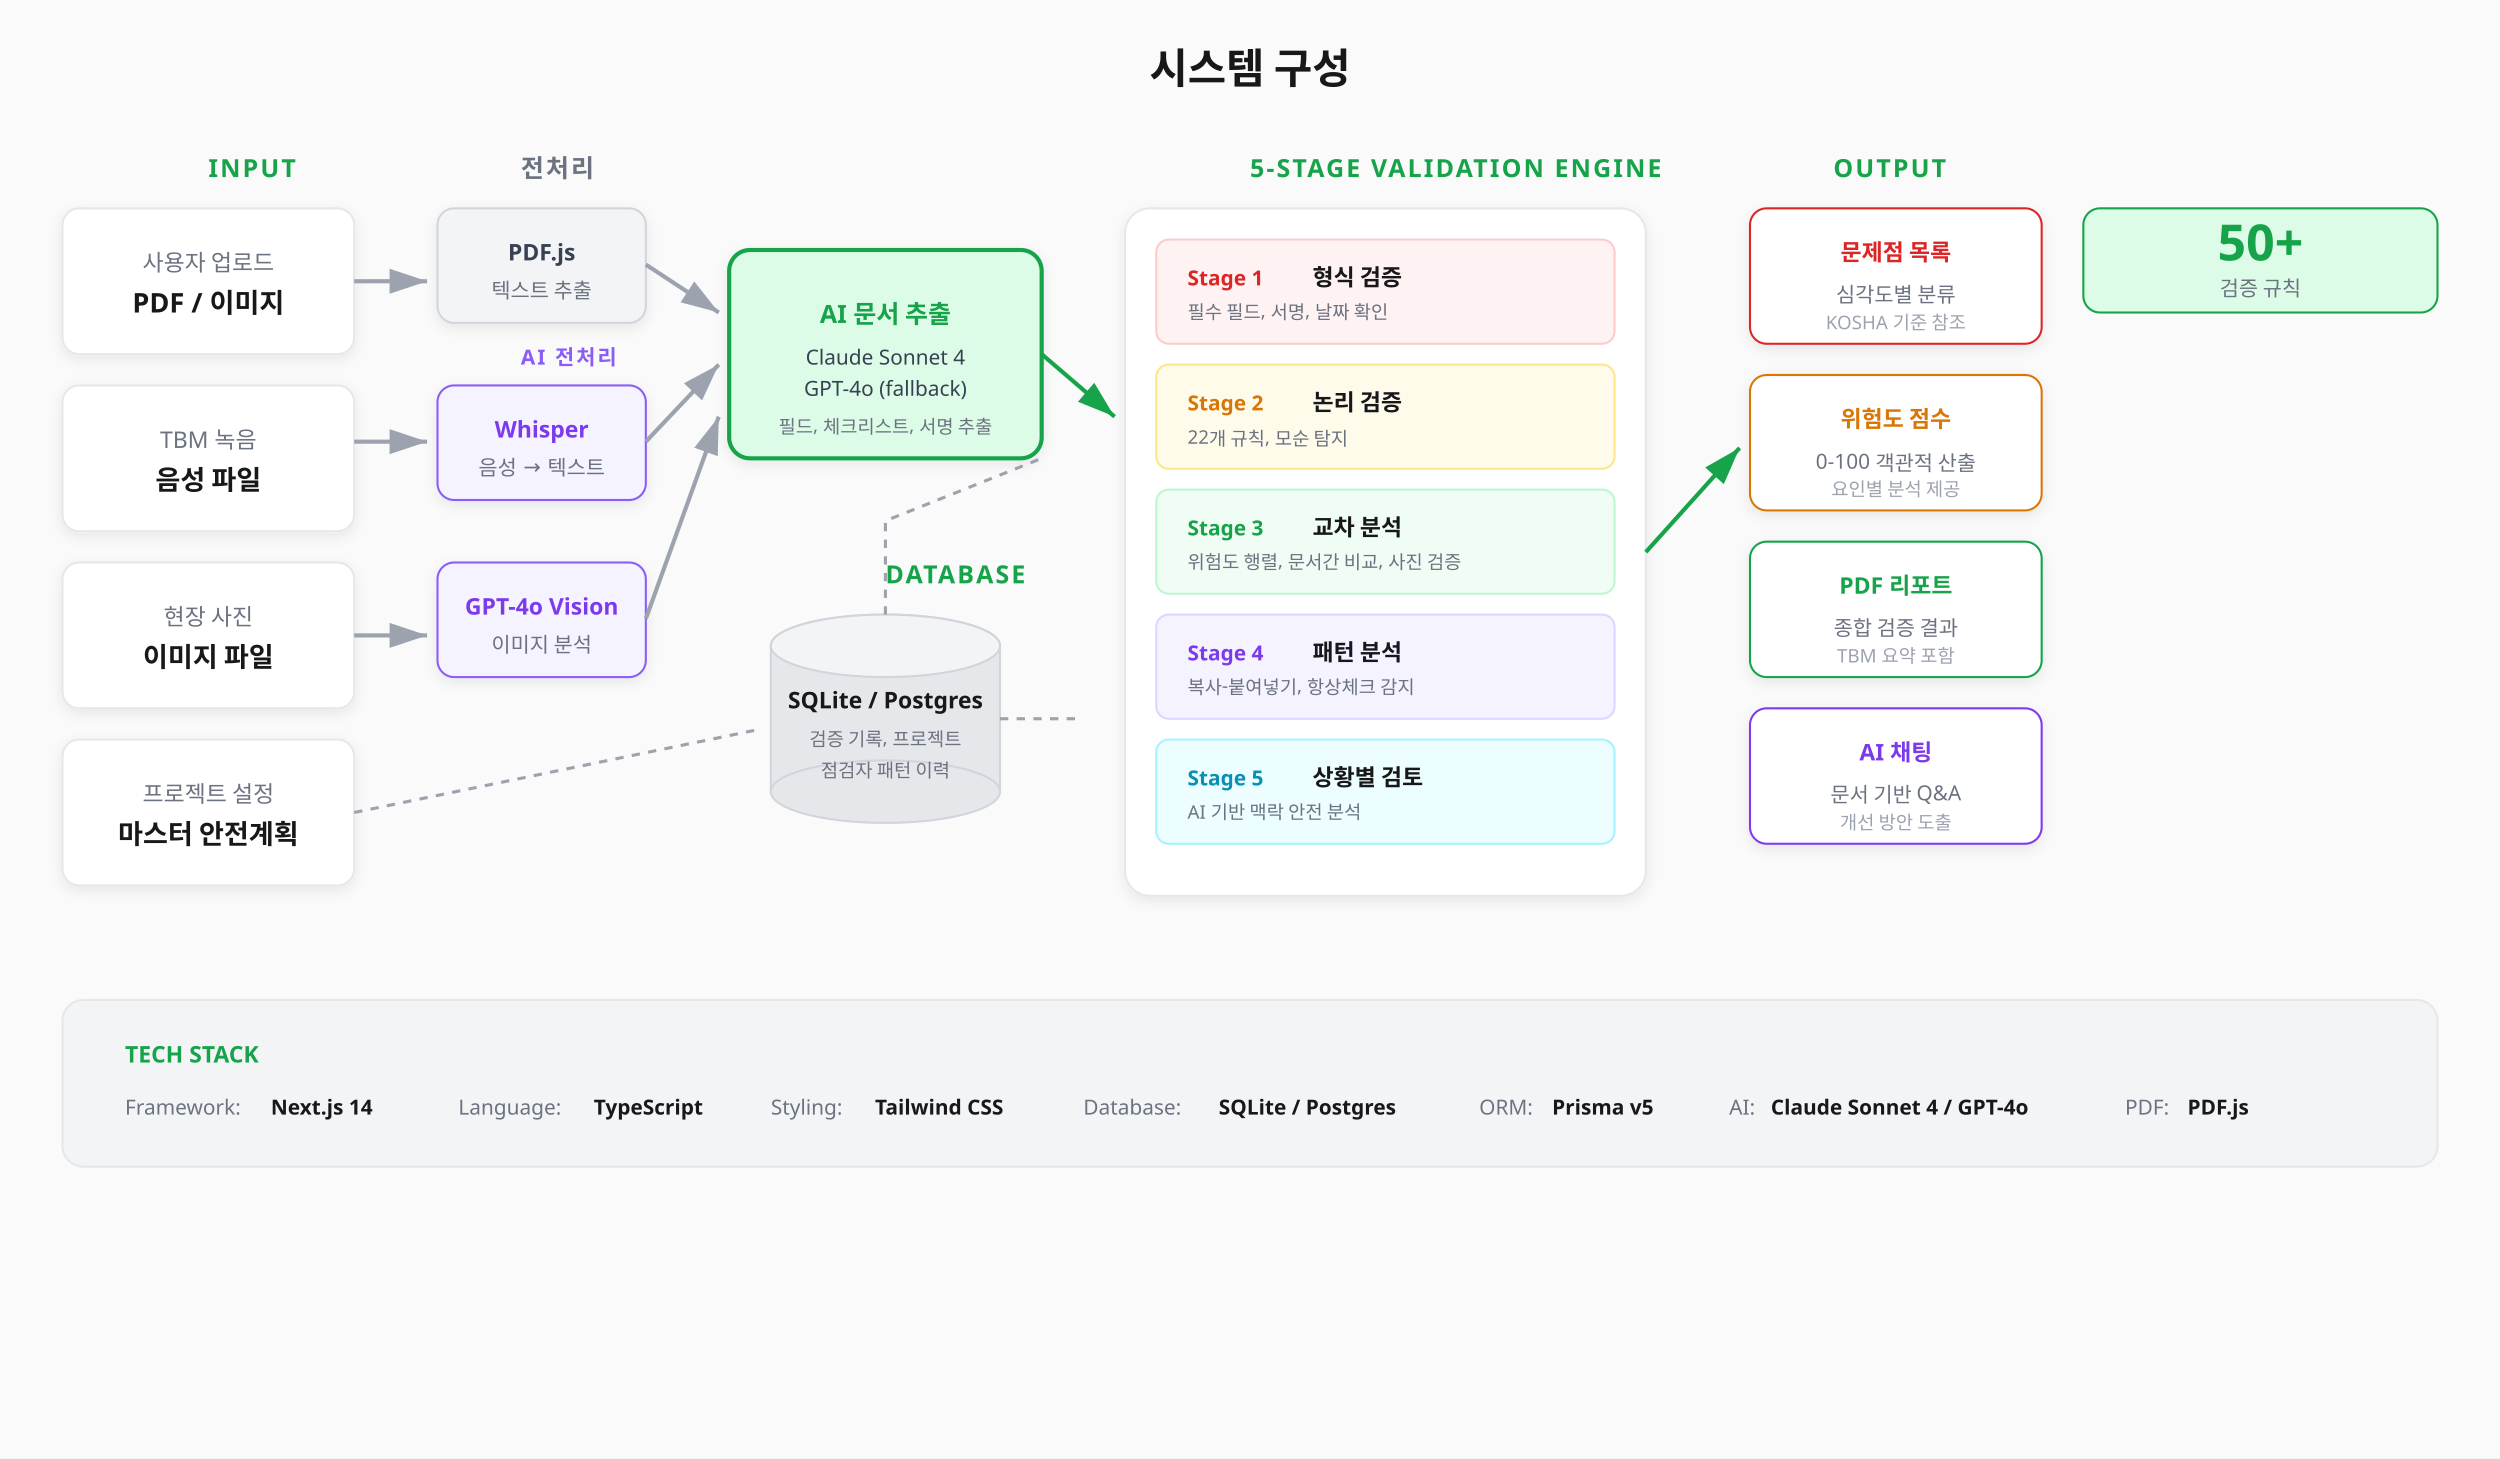
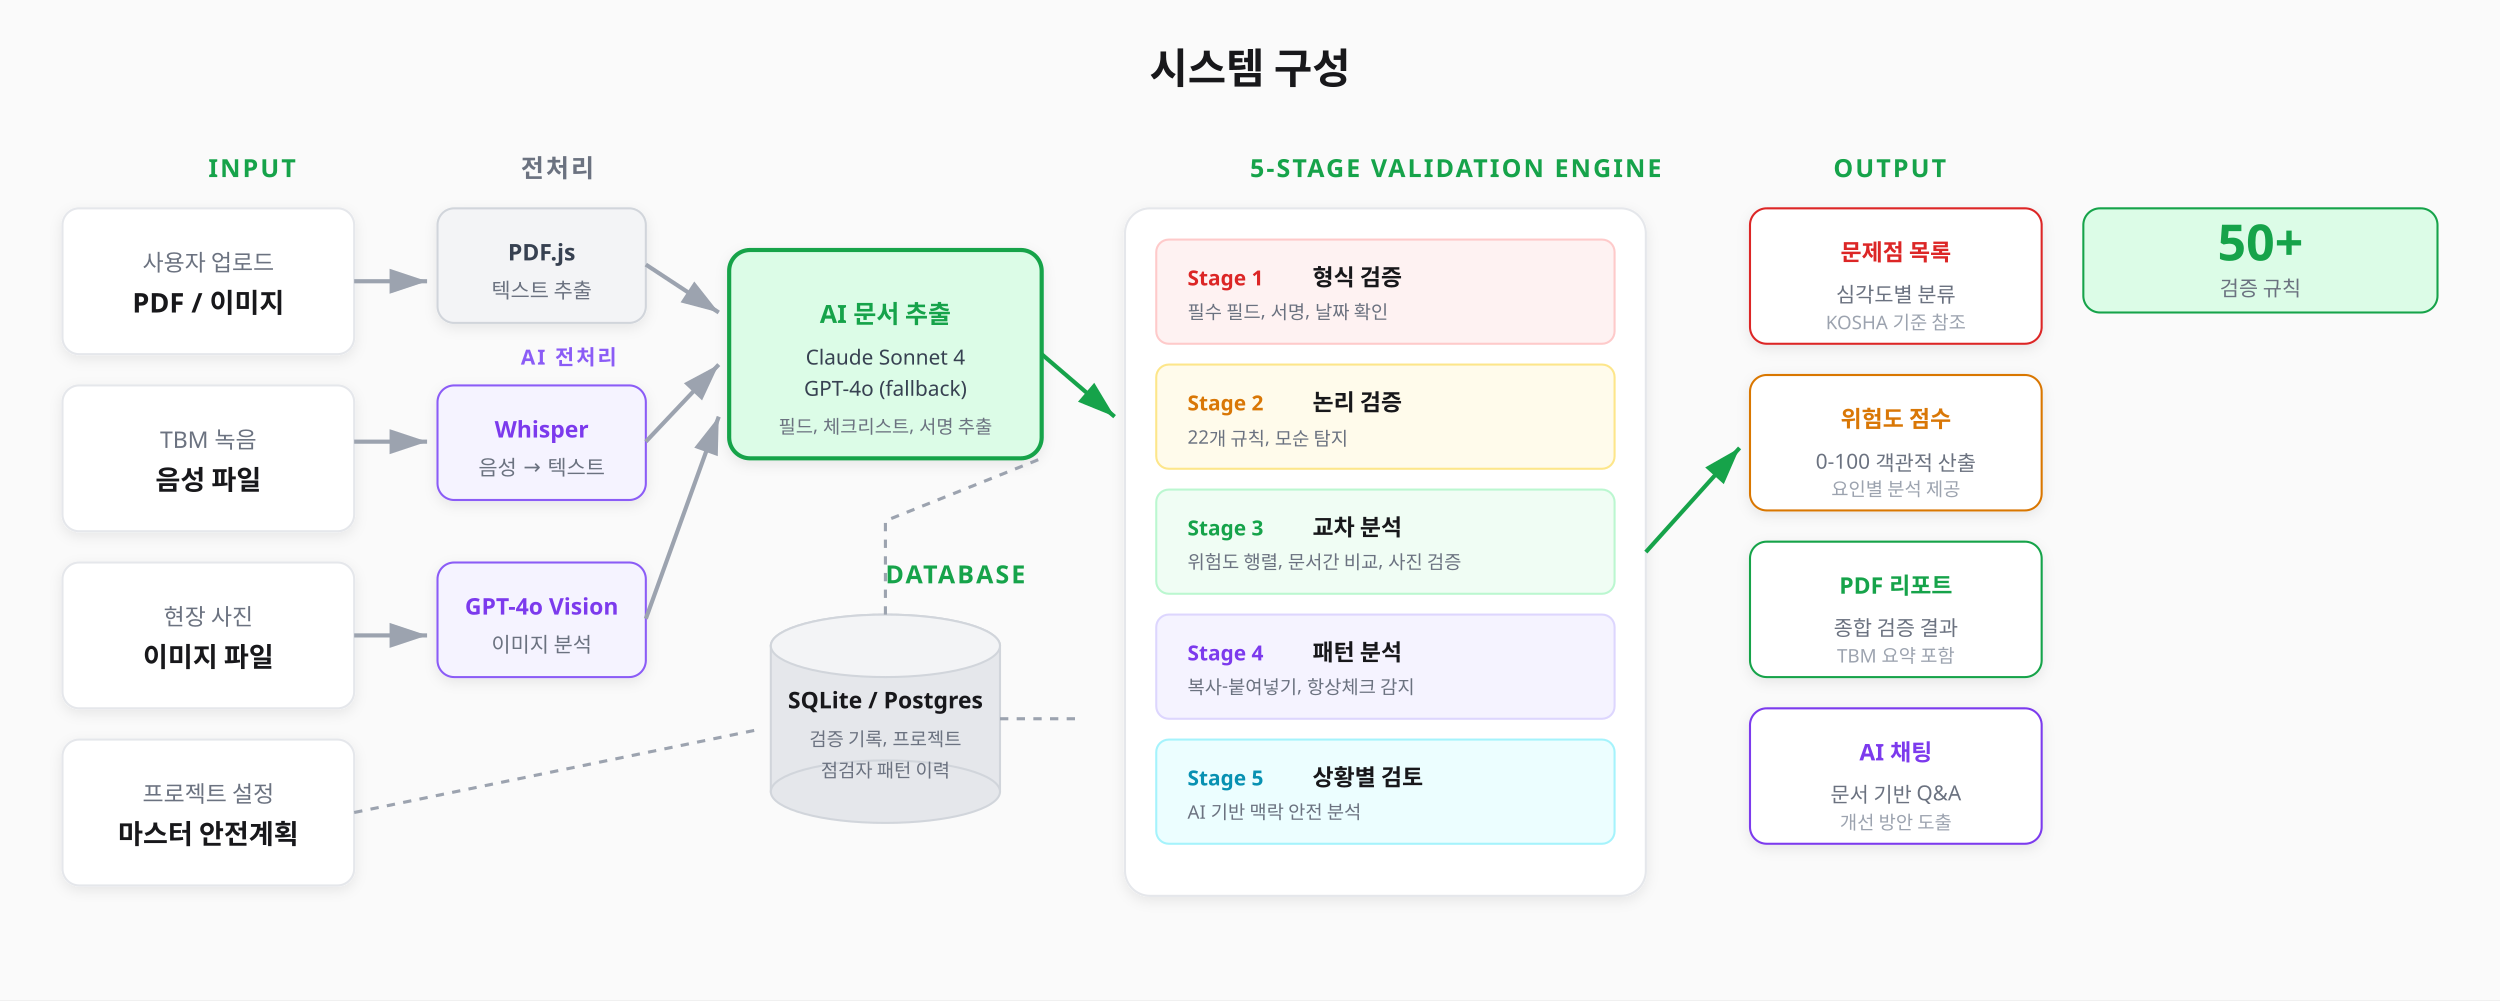
- <svg xmlns="http://www.w3.org/2000/svg" viewBox="0 0 1200 700" font-family="'Noto Sans KR', sans-serif">
+ <svg xmlns="http://www.w3.org/2000/svg" viewBox="0 0 1200 480" font-family="'Noto Sans KR', sans-serif">
  <defs>
    <filter id="shadow" x="-20%" y="-20%" width="140%" height="140%">
      <feDropShadow dx="0" dy="2" stdDeviation="3" flood-opacity="0.08" />
    </filter>
  </defs>
-   <rect width="1200" height="700" fill="#fafafa" />
+   <rect width="1200" height="480" fill="#fafafa" />
  <text x="600" y="40" text-anchor="middle" fill="#18181b" font-size="20" font-weight="700">시스템 구성</text>
  <text x="100" y="85" fill="#16a34a" font-size="12" font-weight="700" letter-spacing="1">INPUT</text>
  <rect x="30" y="100" width="140" height="70" rx="8" fill="#ffffff" stroke="#e5e7eb" filter="url(#shadow)" />
  <text x="100" y="130" text-anchor="middle" fill="#6b7280" font-size="11">사용자 업로드</text>
  <text x="100" y="150" text-anchor="middle" fill="#18181b" font-size="13" font-weight="700">PDF / 이미지</text>
  <rect x="30" y="185" width="140" height="70" rx="8" fill="#ffffff" stroke="#e5e7eb" filter="url(#shadow)" />
  <text x="100" y="215" text-anchor="middle" fill="#6b7280" font-size="11">TBM 녹음</text>
  <text x="100" y="235" text-anchor="middle" fill="#18181b" font-size="13" font-weight="700">음성 파일</text>
  <rect x="30" y="270" width="140" height="70" rx="8" fill="#ffffff" stroke="#e5e7eb" filter="url(#shadow)" />
  <text x="100" y="300" text-anchor="middle" fill="#6b7280" font-size="11">현장 사진</text>
  <text x="100" y="320" text-anchor="middle" fill="#18181b" font-size="13" font-weight="700">이미지 파일</text>
  <rect x="30" y="355" width="140" height="70" rx="8" fill="#ffffff" stroke="#e5e7eb" filter="url(#shadow)" />
  <text x="100" y="385" text-anchor="middle" fill="#6b7280" font-size="11">프로젝트 설정</text>
  <text x="100" y="405" text-anchor="middle" fill="#18181b" font-size="13" font-weight="700">마스터 안전계획</text>
  <text x="250" y="85" fill="#6b7280" font-size="12" font-weight="700" letter-spacing="1">전처리</text>
  <rect x="210" y="100" width="100" height="55" rx="8" fill="#f3f4f6" stroke="#d1d5db" filter="url(#shadow)" />
  <text x="260" y="125" text-anchor="middle" fill="#374151" font-size="11" font-weight="700">PDF.js</text>
  <text x="260" y="143" text-anchor="middle" fill="#6b7280" font-size="10">텍스트 추출</text>
  <text x="250" y="175" fill="#8b5cf6" font-size="10" font-weight="700" letter-spacing="1">AI 전처리</text>
  <rect x="210" y="185" width="100" height="55" rx="8" fill="#f5f3ff" stroke="#8b5cf6" filter="url(#shadow)" />
  <text x="260" y="210" text-anchor="middle" fill="#7c3aed" font-size="11" font-weight="700">Whisper</text>
  <text x="260" y="228" text-anchor="middle" fill="#6b7280" font-size="10">음성 → 텍스트</text>
  <rect x="210" y="270" width="100" height="55" rx="8" fill="#f5f3ff" stroke="#8b5cf6" filter="url(#shadow)" />
  <text x="260" y="295" text-anchor="middle" fill="#7c3aed" font-size="11" font-weight="700">GPT-4o Vision</text>
  <text x="260" y="313" text-anchor="middle" fill="#6b7280" font-size="10">이미지 분석</text>
  <rect x="350" y="120" width="150" height="100" rx="10" fill="#dcfce7" stroke="#16a34a" stroke-width="2" filter="url(#shadow)" />
  <text x="425" y="155" text-anchor="middle" fill="#16a34a" font-size="12" font-weight="700">AI 문서 추출</text>
  <text x="425" y="175" text-anchor="middle" fill="#374151" font-size="10">Claude Sonnet 4</text>
  <text x="425" y="190" text-anchor="middle" fill="#374151" font-size="10">GPT-4o (fallback)</text>
  <text x="425" y="208" text-anchor="middle" fill="#6b7280" font-size="9">필드, 체크리스트, 서명 추출</text>
  <text x="600" y="85" fill="#16a34a" font-size="12" font-weight="700" letter-spacing="1">5-STAGE VALIDATION ENGINE</text>
  <rect x="540" y="100" width="250" height="330" rx="12" fill="#ffffff" stroke="#e5e7eb" filter="url(#shadow)" />
  <rect x="555" y="115" width="220" height="50" rx="6" fill="#fef2f2" stroke="#fecaca" />
  <text x="570" y="137" fill="#dc2626" font-size="10" font-weight="700">Stage 1</text>
  <text x="630" y="137" fill="#18181b" font-size="11" font-weight="600">형식 검증</text>
  <text x="570" y="153" fill="#6b7280" font-size="9">필수 필드, 서명, 날짜 확인</text>
  <rect x="555" y="175" width="220" height="50" rx="6" fill="#fffbeb" stroke="#fde68a" />
  <text x="570" y="197" fill="#d97706" font-size="10" font-weight="700">Stage 2</text>
  <text x="630" y="197" fill="#18181b" font-size="11" font-weight="600">논리 검증</text>
  <text x="570" y="213" fill="#6b7280" font-size="9">22개 규칙, 모순 탐지</text>
  <rect x="555" y="235" width="220" height="50" rx="6" fill="#f0fdf4" stroke="#bbf7d0" />
  <text x="570" y="257" fill="#16a34a" font-size="10" font-weight="700">Stage 3</text>
  <text x="630" y="257" fill="#18181b" font-size="11" font-weight="600">교차 분석</text>
  <text x="570" y="273" fill="#6b7280" font-size="9">위험도 행렬, 문서간 비교, 사진 검증</text>
  <rect x="555" y="295" width="220" height="50" rx="6" fill="#f5f3ff" stroke="#ddd6fe" />
  <text x="570" y="317" fill="#7c3aed" font-size="10" font-weight="700">Stage 4</text>
  <text x="630" y="317" fill="#18181b" font-size="11" font-weight="600">패턴 분석</text>
  <text x="570" y="333" fill="#6b7280" font-size="9">복사-붙여넣기, 항상체크 감지</text>
  <rect x="555" y="355" width="220" height="50" rx="6" fill="#ecfeff" stroke="#a5f3fc" />
  <text x="570" y="377" fill="#0891b2" font-size="10" font-weight="700">Stage 5</text>
  <text x="630" y="377" fill="#18181b" font-size="11" font-weight="600">상황별 검토</text>
  <text x="570" y="393" fill="#6b7280" font-size="9">AI 기반 맥락 안전 분석</text>
  <text x="425" y="280" fill="#16a34a" font-size="12" font-weight="700" letter-spacing="1">DATABASE</text>
  <ellipse cx="425" cy="310" rx="55" ry="15" fill="#e5e7eb" stroke="#d1d5db" />
  <rect x="370" y="310" width="110" height="70" fill="#e5e7eb" stroke="#d1d5db" />
  <ellipse cx="425" cy="380" rx="55" ry="15" fill="#e5e7eb" stroke="#d1d5db" />
  <ellipse cx="425" cy="310" rx="55" ry="15" fill="#f3f4f6" stroke="#d1d5db" />
  <text x="425" y="340" text-anchor="middle" fill="#18181b" font-size="11" font-weight="600">SQLite / Postgres</text>
  <text x="425" y="358" text-anchor="middle" fill="#6b7280" font-size="9">검증 기록, 프로젝트</text>
  <text x="425" y="373" text-anchor="middle" fill="#6b7280" font-size="9">점검자 패턴 이력</text>
  <text x="880" y="85" fill="#16a34a" font-size="12" font-weight="700" letter-spacing="1">OUTPUT</text>
  <rect x="840" y="100" width="140" height="65" rx="8" fill="#ffffff" stroke="#dc2626" filter="url(#shadow)" />
  <text x="910" y="125" text-anchor="middle" fill="#dc2626" font-size="11" font-weight="700">문제점 목록</text>
  <text x="910" y="145" text-anchor="middle" fill="#6b7280" font-size="10">심각도별 분류</text>
  <text x="910" y="158" text-anchor="middle" fill="#9ca3af" font-size="9">KOSHA 기준 참조</text>
  <rect x="840" y="180" width="140" height="65" rx="8" fill="#ffffff" stroke="#d97706" filter="url(#shadow)" />
  <text x="910" y="205" text-anchor="middle" fill="#d97706" font-size="11" font-weight="700">위험도 점수</text>
  <text x="910" y="225" text-anchor="middle" fill="#6b7280" font-size="10">0-100 객관적 산출</text>
  <text x="910" y="238" text-anchor="middle" fill="#9ca3af" font-size="9">요인별 분석 제공</text>
  <rect x="840" y="260" width="140" height="65" rx="8" fill="#ffffff" stroke="#16a34a" filter="url(#shadow)" />
  <text x="910" y="285" text-anchor="middle" fill="#16a34a" font-size="11" font-weight="700">PDF 리포트</text>
  <text x="910" y="305" text-anchor="middle" fill="#6b7280" font-size="10">종합 검증 결과</text>
  <text x="910" y="318" text-anchor="middle" fill="#9ca3af" font-size="9">TBM 요약 포함</text>
  <rect x="840" y="340" width="140" height="65" rx="8" fill="#ffffff" stroke="#7c3aed" filter="url(#shadow)" />
  <text x="910" y="365" text-anchor="middle" fill="#7c3aed" font-size="11" font-weight="700">AI 채팅</text>
  <text x="910" y="385" text-anchor="middle" fill="#6b7280" font-size="10">문서 기반 Q&amp;A</text>
  <text x="910" y="398" text-anchor="middle" fill="#9ca3af" font-size="9">개선 방안 도출</text>
  <defs>
    <marker id="arrow" markerWidth="10" markerHeight="10" refX="9" refY="3" orient="auto" markerUnits="strokeWidth">
      <path d="M0,0 L0,6 L9,3 z" fill="#9ca3af" />
    </marker>
    <marker id="arrow-green" markerWidth="10" markerHeight="10" refX="9" refY="3" orient="auto" markerUnits="strokeWidth">
      <path d="M0,0 L0,6 L9,3 z" fill="#16a34a" />
    </marker>
  </defs>
  <path d="M170 135 L205 135" stroke="#9ca3af" stroke-width="2" fill="none" marker-end="url(#arrow)" />
  <path d="M170 212 L205 212" stroke="#9ca3af" stroke-width="2" fill="none" marker-end="url(#arrow)" />
  <path d="M170 305 L205 305" stroke="#9ca3af" stroke-width="2" fill="none" marker-end="url(#arrow)" />
  <path d="M310 127 L345 150" stroke="#9ca3af" stroke-width="2" fill="none" marker-end="url(#arrow)" />
  <path d="M310 212 L345 175" stroke="#9ca3af" stroke-width="2" fill="none" marker-end="url(#arrow)" />
  <path d="M310 297 L345 200" stroke="#9ca3af" stroke-width="2" fill="none" marker-end="url(#arrow)" />
  <path d="M500 170 L535 200" stroke="#16a34a" stroke-width="2" fill="none" marker-end="url(#arrow-green)" />
  <path d="M425 295 L425 250 L500 220" stroke="#9ca3af" stroke-width="1.5" stroke-dasharray="4" fill="none" />
  <path d="M480 345 L520 345" stroke="#9ca3af" stroke-width="1.5" stroke-dasharray="4" fill="none" />
  <path d="M170 390 L365 350" stroke="#9ca3af" stroke-width="1.5" stroke-dasharray="4" fill="none" />
  <path d="M790 265 L835 215" stroke="#16a34a" stroke-width="2" fill="none" marker-end="url(#arrow-green)" />
-   <rect x="30" y="480" width="1140" height="80" rx="10" fill="#f3f4f6" stroke="#e5e7eb" />
-   <text x="60" y="510" fill="#16a34a" font-size="11" font-weight="700">TECH STACK</text>
-   <text x="60" y="535" fill="#6b7280" font-size="10">Framework:</text>
-   <text x="130" y="535" fill="#18181b" font-size="10" font-weight="600">Next.js 14</text>
-   <text x="220" y="535" fill="#6b7280" font-size="10">Language:</text>
-   <text x="285" y="535" fill="#18181b" font-size="10" font-weight="600">TypeScript</text>
-   <text x="370" y="535" fill="#6b7280" font-size="10">Styling:</text>
-   <text x="420" y="535" fill="#18181b" font-size="10" font-weight="600">Tailwind CSS</text>
-   <text x="520" y="535" fill="#6b7280" font-size="10">Database:</text>
-   <text x="585" y="535" fill="#18181b" font-size="10" font-weight="600">SQLite / Postgres</text>
-   <text x="710" y="535" fill="#6b7280" font-size="10">ORM:</text>
-   <text x="745" y="535" fill="#18181b" font-size="10" font-weight="600">Prisma v5</text>
-   <text x="830" y="535" fill="#6b7280" font-size="10">AI:</text>
-   <text x="850" y="535" fill="#18181b" font-size="10" font-weight="600">Claude Sonnet 4 / GPT-4o</text>
-   <text x="1020" y="535" fill="#6b7280" font-size="10">PDF:</text>
-   <text x="1050" y="535" fill="#18181b" font-size="10" font-weight="600">PDF.js</text>
  <rect x="1000" y="100" width="170" height="50" rx="8" fill="#dcfce7" stroke="#16a34a" />
  <text x="1085" y="125" text-anchor="middle" fill="#16a34a" font-size="24" font-weight="900">50+</text>
  <text x="1085" y="142" text-anchor="middle" fill="#6b7280" font-size="10">검증 규칙</text>
</svg>
